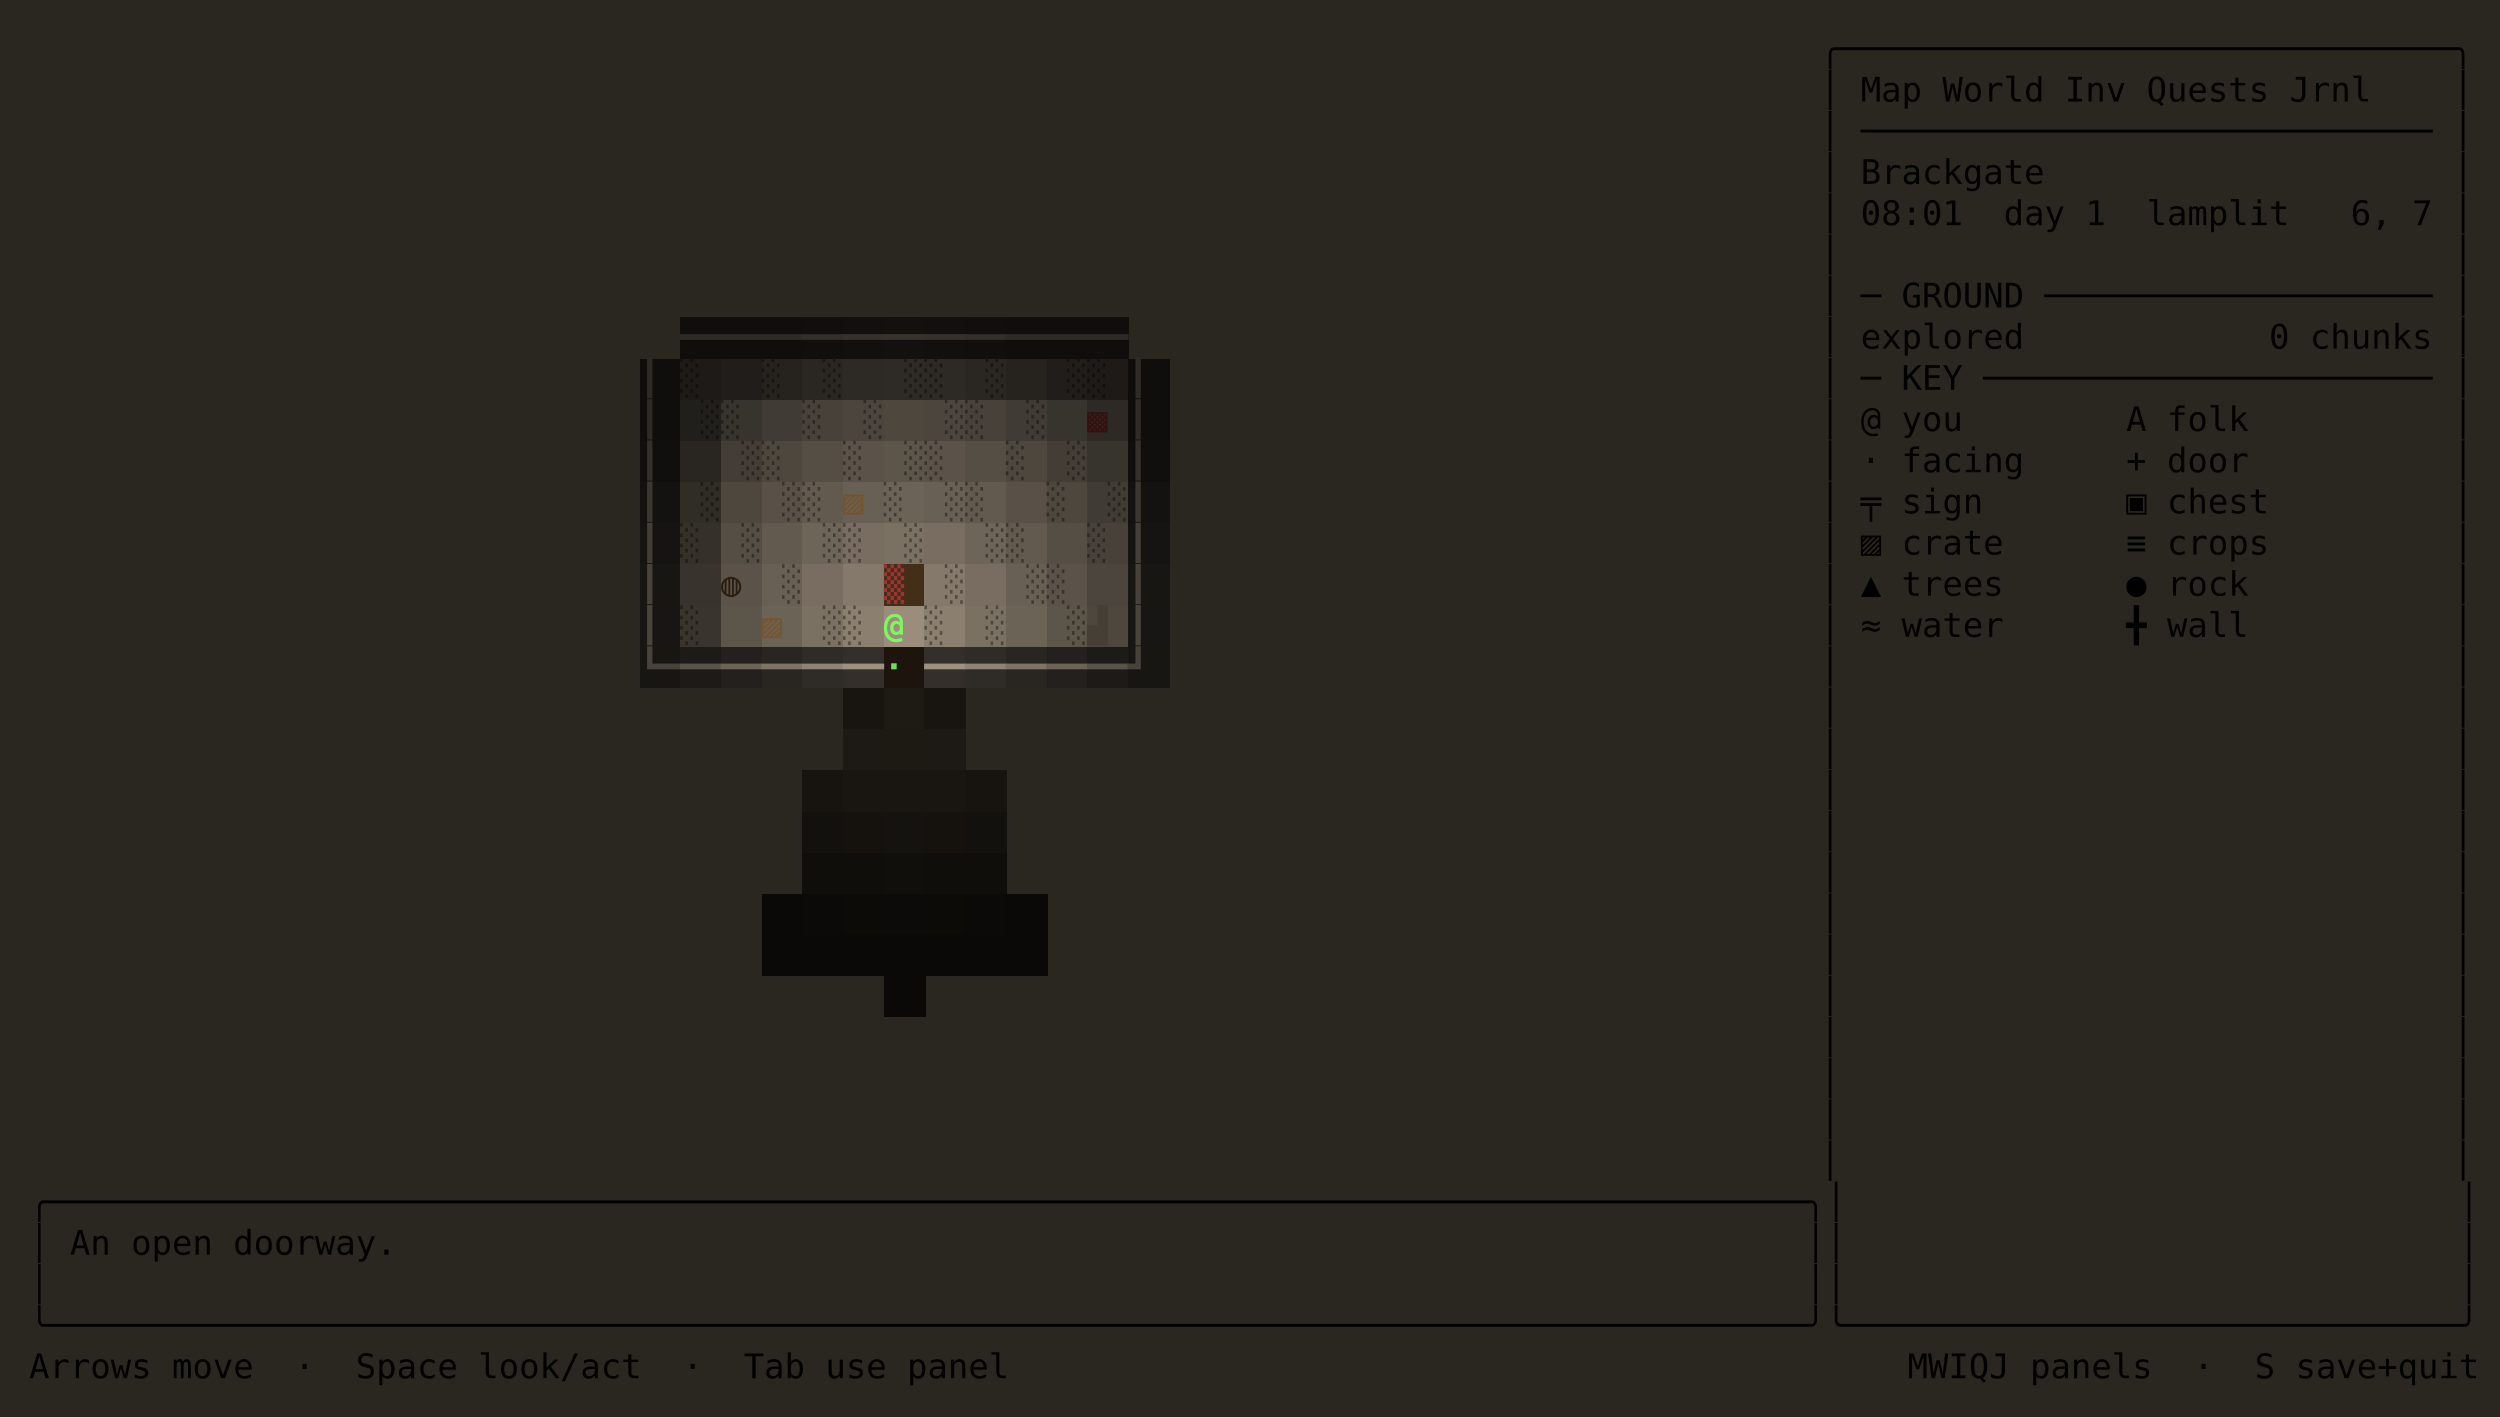
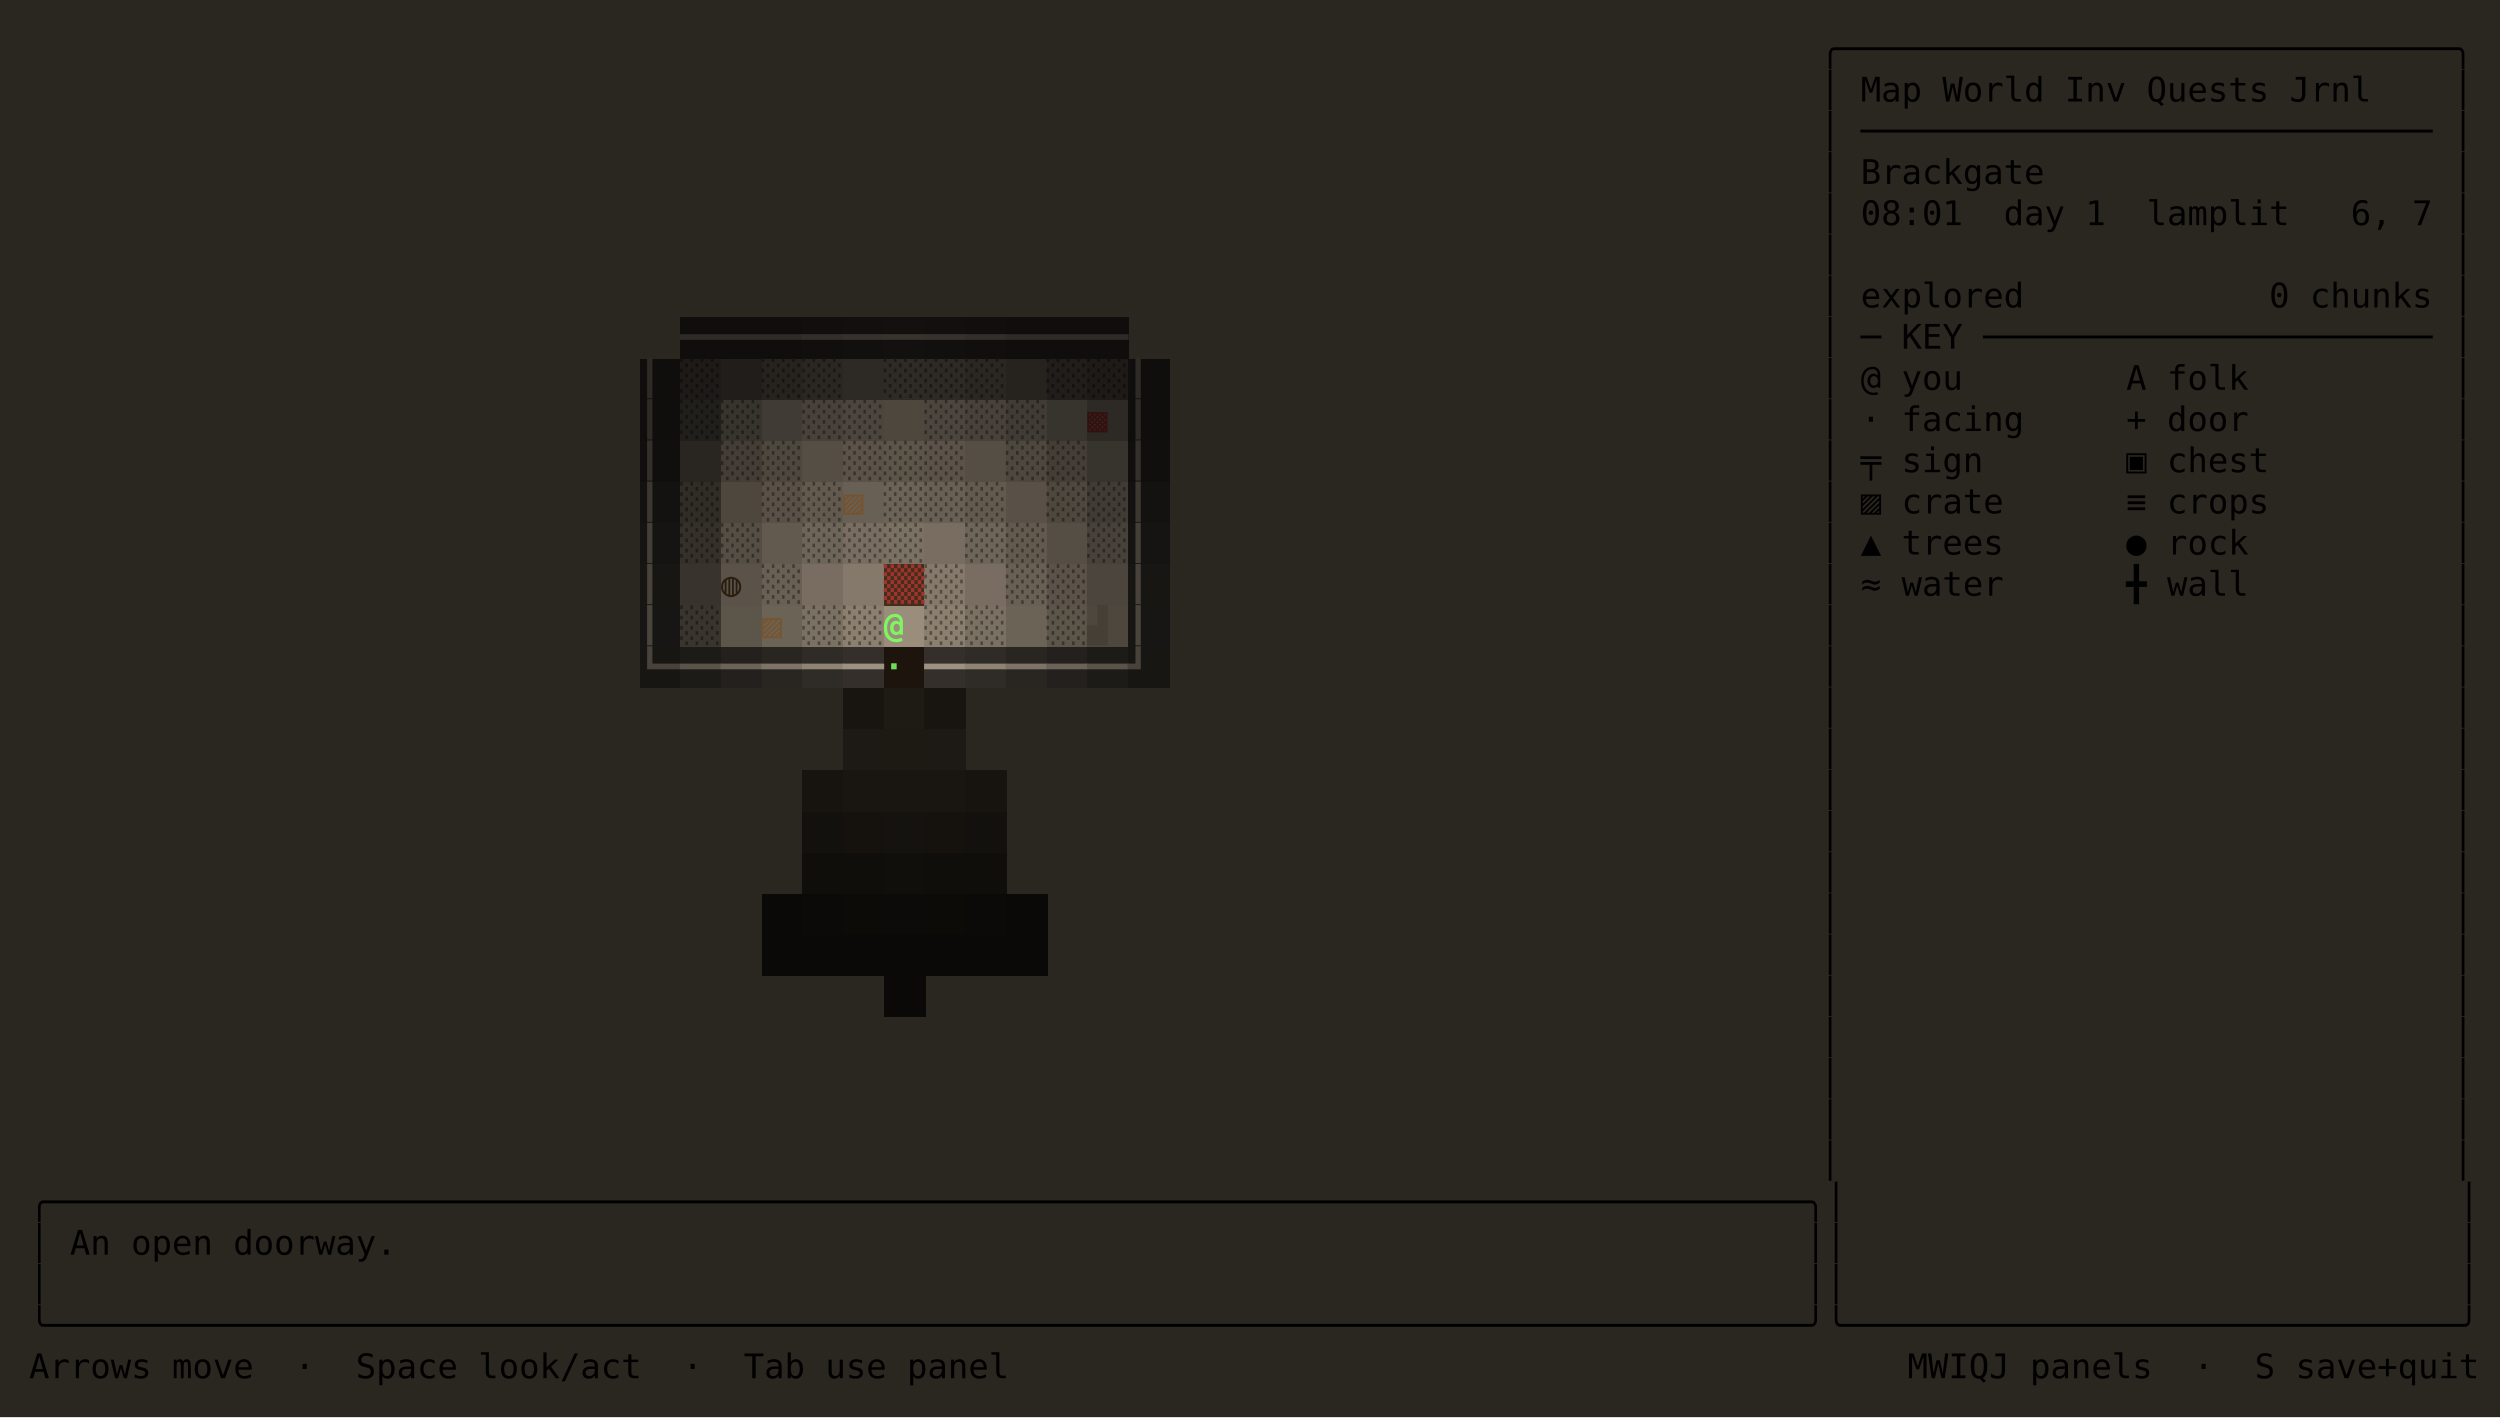
<svg xmlns="http://www.w3.org/2000/svg" width="1032" height="585" viewBox="0 0 1032 585" font-family="ui-monospace, SFMono-Regular, Menlo, Consolas, 'DejaVu Sans Mono', monospace" font-size="14">
  <rect width="1032" height="585" fill="rgb(42,38,32)" />
  <g shape-rendering="crispEdges">
    <rect x="280.80" y="131.00" width="50.90" height="17" fill="rgb(15,14,12)" />
    <rect x="331.20" y="131.00" width="17.30" height="17" fill="rgb(16,15,13)" />
    <rect x="348.00" y="131.00" width="17.30" height="17" fill="rgb(18,16,14)" />
    <rect x="364.80" y="131.00" width="17.30" height="17" fill="rgb(18,17,15)" />
    <rect x="381.60" y="131.00" width="17.30" height="17" fill="rgb(18,16,14)" />
    <rect x="398.40" y="131.00" width="17.30" height="17" fill="rgb(16,15,13)" />
    <rect x="415.20" y="131.00" width="50.90" height="17" fill="rgb(15,14,12)" />
    <rect x="264.00" y="148.00" width="17.30" height="17" fill="rgb(15,14,12)" />
    <rect x="280.80" y="148.00" width="17.30" height="17" fill="rgb(29,26,23)" />
    <rect x="297.60" y="148.00" width="17.30" height="17" fill="rgb(32,29,26)" />
    <rect x="314.40" y="148.00" width="17.30" height="17" fill="rgb(38,35,30)" />
    <rect x="331.20" y="148.00" width="17.30" height="17" fill="rgb(42,39,34)" />
    <rect x="348.00" y="148.00" width="17.30" height="17" fill="rgb(45,41,36)" />
    <rect x="364.80" y="148.00" width="17.30" height="17" fill="rgb(46,42,37)" />
    <rect x="381.60" y="148.00" width="17.30" height="17" fill="rgb(45,41,36)" />
    <rect x="398.40" y="148.00" width="17.30" height="17" fill="rgb(42,39,34)" />
    <rect x="415.20" y="148.00" width="17.30" height="17" fill="rgb(38,35,30)" />
    <rect x="432.00" y="148.00" width="17.30" height="17" fill="rgb(32,29,26)" />
    <rect x="448.80" y="148.00" width="17.30" height="17" fill="rgb(29,26,23)" />
    <rect x="465.60" y="148.00" width="17.30" height="17" fill="rgb(15,14,12)" />
    <rect x="264.00" y="165.00" width="17.30" height="17" fill="rgb(15,14,12)" />
    <rect x="280.80" y="165.00" width="17.30" height="17" fill="rgb(33,31,27)" />
    <rect x="297.60" y="165.00" width="17.30" height="17" fill="rgb(55,51,45)" />
    <rect x="314.40" y="165.00" width="17.30" height="17" fill="rgb(64,59,52)" />
    <rect x="331.20" y="165.00" width="17.30" height="17" fill="rgb(71,65,57)" />
    <rect x="348.00" y="165.00" width="17.30" height="17" fill="rgb(75,69,61)" />
    <rect x="364.80" y="165.00" width="17.30" height="17" fill="rgb(77,71,62)" />
    <rect x="381.60" y="165.00" width="17.30" height="17" fill="rgb(75,69,61)" />
    <rect x="398.40" y="165.00" width="17.30" height="17" fill="rgb(71,65,57)" />
    <rect x="415.20" y="165.00" width="17.30" height="17" fill="rgb(64,59,52)" />
    <rect x="432.00" y="165.00" width="17.30" height="17" fill="rgb(55,51,45)" />
    <rect x="448.80" y="165.00" width="17.30" height="17" fill="rgb(45,41,36)" />
    <rect x="465.60" y="165.00" width="17.30" height="17" fill="rgb(15,14,12)" />
    <rect x="264.00" y="182.00" width="17.30" height="17" fill="rgb(17,15,14)" />
    <rect x="280.80" y="182.00" width="17.30" height="17" fill="rgb(41,38,33)" />
    <rect x="297.60" y="182.00" width="17.30" height="17" fill="rgb(67,61,54)" />
    <rect x="314.40" y="182.00" width="17.30" height="17" fill="rgb(77,71,62)" />
    <rect x="331.20" y="182.00" width="17.30" height="17" fill="rgb(85,78,69)" />
    <rect x="348.00" y="182.00" width="17.30" height="17" fill="rgb(91,83,73)" />
    <rect x="364.80" y="182.00" width="17.30" height="17" fill="rgb(92,85,74)" />
    <rect x="381.60" y="182.00" width="17.30" height="17" fill="rgb(91,83,73)" />
    <rect x="398.40" y="182.00" width="17.30" height="17" fill="rgb(85,78,69)" />
    <rect x="415.20" y="182.00" width="17.30" height="17" fill="rgb(77,71,62)" />
    <rect x="432.00" y="182.00" width="17.30" height="17" fill="rgb(67,61,54)" />
    <rect x="448.80" y="182.00" width="17.30" height="17" fill="rgb(55,51,45)" />
    <rect x="465.60" y="182.00" width="17.30" height="17" fill="rgb(17,15,14)" />
    <rect x="264.00" y="199.00" width="17.30" height="17" fill="rgb(20,18,16)" />
    <rect x="280.80" y="199.00" width="17.30" height="17" fill="rgb(48,44,38)" />
    <rect x="297.60" y="199.00" width="17.30" height="17" fill="rgb(77,71,62)" />
    <rect x="314.40" y="199.00" width="17.30" height="17" fill="rgb(89,81,71)" />
    <rect x="331.20" y="199.00" width="17.30" height="17" fill="rgb(98,90,79)" />
    <rect x="348.00" y="199.00" width="17.30" height="17" fill="rgb(105,96,85)" />
    <rect x="364.80" y="199.00" width="17.30" height="17" fill="rgb(108,99,87)" />
    <rect x="381.60" y="199.00" width="17.30" height="17" fill="rgb(105,96,85)" />
    <rect x="398.40" y="199.00" width="17.30" height="17" fill="rgb(98,90,79)" />
    <rect x="415.20" y="199.00" width="17.30" height="17" fill="rgb(89,81,71)" />
    <rect x="432.00" y="199.00" width="17.30" height="17" fill="rgb(77,71,62)" />
    <rect x="448.80" y="199.00" width="17.30" height="17" fill="rgb(64,59,52)" />
    <rect x="465.60" y="199.00" width="17.30" height="17" fill="rgb(20,18,16)" />
    <rect x="264.00" y="216.00" width="17.30" height="17" fill="rgb(22,20,18)" />
    <rect x="280.80" y="216.00" width="17.30" height="17" fill="rgb(53,48,42)" />
    <rect x="297.60" y="216.00" width="17.30" height="17" fill="rgb(85,78,69)" />
    <rect x="314.40" y="216.00" width="17.30" height="17" fill="rgb(98,90,79)" />
    <rect x="331.20" y="216.00" width="17.30" height="17" fill="rgb(110,101,89)" />
    <rect x="348.00" y="216.00" width="17.30" height="17" fill="rgb(120,109,96)" />
    <rect x="364.80" y="216.00" width="17.30" height="17" fill="rgb(123,113,99)" />
    <rect x="381.60" y="216.00" width="17.30" height="17" fill="rgb(120,109,96)" />
    <rect x="398.40" y="216.00" width="17.30" height="17" fill="rgb(110,101,89)" />
    <rect x="415.20" y="216.00" width="17.30" height="17" fill="rgb(98,90,79)" />
    <rect x="432.00" y="216.00" width="17.30" height="17" fill="rgb(85,78,69)" />
    <rect x="448.80" y="216.00" width="17.30" height="17" fill="rgb(71,65,57)" />
    <rect x="465.60" y="216.00" width="17.30" height="17" fill="rgb(22,20,18)" />
    <rect x="264.00" y="233.00" width="17.30" height="17" fill="rgb(24,22,19)" />
    <rect x="280.80" y="233.00" width="17.30" height="17" fill="rgb(56,51,45)" />
    <rect x="297.60" y="233.00" width="17.30" height="17" fill="rgb(91,83,73)" />
    <rect x="314.40" y="233.00" width="17.30" height="17" fill="rgb(105,96,85)" />
    <rect x="331.20" y="233.00" width="17.30" height="17" fill="rgb(120,109,96)" />
    <rect x="348.00" y="233.00" width="17.30" height="17" fill="rgb(132,121,106)" />
    <rect x="364.80" y="233.00" width="17.30" height="17" fill="rgb(67,46,26)" />
    <rect x="381.60" y="233.00" width="17.30" height="17" fill="rgb(132,121,106)" />
    <rect x="398.40" y="233.00" width="17.30" height="17" fill="rgb(120,109,96)" />
    <rect x="415.20" y="233.00" width="17.30" height="17" fill="rgb(105,96,85)" />
    <rect x="432.00" y="233.00" width="17.30" height="17" fill="rgb(91,83,73)" />
    <rect x="448.80" y="233.00" width="17.30" height="17" fill="rgb(75,69,61)" />
    <rect x="465.60" y="233.00" width="17.30" height="17" fill="rgb(24,22,19)" />
    <rect x="264.00" y="250.00" width="17.30" height="17" fill="rgb(24,22,20)" />
    <rect x="280.80" y="250.00" width="17.30" height="17" fill="rgb(57,53,46)" />
    <rect x="297.60" y="250.00" width="17.30" height="17" fill="rgb(92,85,74)" />
    <rect x="314.40" y="250.00" width="17.30" height="17" fill="rgb(108,99,87)" />
    <rect x="331.20" y="250.00" width="17.30" height="17" fill="rgb(123,113,99)" />
    <rect x="348.00" y="250.00" width="17.30" height="17" fill="rgb(139,127,112)" />
    <rect x="364.80" y="250.00" width="17.30" height="17" fill="rgb(154,141,124)" />
    <rect x="381.60" y="250.00" width="17.30" height="17" fill="rgb(139,127,112)" />
    <rect x="398.40" y="250.00" width="17.30" height="17" fill="rgb(123,113,99)" />
    <rect x="415.20" y="250.00" width="17.30" height="17" fill="rgb(108,99,87)" />
    <rect x="432.00" y="250.00" width="17.30" height="17" fill="rgb(92,85,74)" />
    <rect x="448.80" y="250.00" width="17.30" height="17" fill="rgb(77,71,62)" />
    <rect x="465.60" y="250.00" width="17.30" height="17" fill="rgb(24,22,20)" />
    <rect x="264.00" y="267.00" width="17.30" height="17" fill="rgb(24,22,19)" />
    <rect x="280.80" y="267.00" width="17.30" height="17" fill="rgb(29,27,24)" />
    <rect x="297.60" y="267.00" width="17.30" height="17" fill="rgb(35,32,29)" />
    <rect x="314.40" y="267.00" width="17.30" height="17" fill="rgb(41,38,34)" />
    <rect x="331.20" y="267.00" width="17.30" height="17" fill="rgb(47,43,38)" />
    <rect x="348.00" y="267.00" width="17.30" height="17" fill="rgb(52,47,42)" />
    <rect x="364.80" y="267.00" width="17.30" height="17" fill="rgb(28,20,13)" />
    <rect x="381.60" y="267.00" width="17.30" height="17" fill="rgb(52,47,42)" />
    <rect x="398.40" y="267.00" width="17.30" height="17" fill="rgb(47,43,38)" />
    <rect x="415.20" y="267.00" width="17.30" height="17" fill="rgb(41,38,34)" />
    <rect x="432.00" y="267.00" width="17.30" height="17" fill="rgb(35,32,29)" />
    <rect x="448.80" y="267.00" width="17.30" height="17" fill="rgb(29,27,24)" />
    <rect x="465.60" y="267.00" width="17.30" height="17" fill="rgb(24,22,19)" />
    <rect x="348.00" y="284.00" width="17.30" height="17" fill="rgb(24,21,17)" />
    <rect x="364.80" y="284.00" width="17.30" height="17" fill="rgb(30,26,20)" />
    <rect x="381.60" y="284.00" width="17.30" height="17" fill="rgb(24,21,17)" />
    <rect x="348.00" y="301.00" width="17.30" height="17" fill="rgb(29,25,20)" />
    <rect x="364.80" y="301.00" width="17.30" height="17" fill="rgb(29,26,20)" />
    <rect x="381.60" y="301.00" width="17.30" height="17" fill="rgb(29,25,20)" />
    <rect x="331.20" y="318.00" width="17.30" height="17" fill="rgb(23,20,16)" />
    <rect x="348.00" y="318.00" width="50.90" height="17" fill="rgb(25,22,17)" />
    <rect x="398.40" y="318.00" width="17.30" height="17" fill="rgb(23,20,16)" />
    <rect x="331.20" y="335.00" width="17.30" height="17" fill="rgb(19,17,13)" />
    <rect x="348.00" y="335.00" width="17.30" height="17" fill="rgb(21,18,14)" />
    <rect x="364.80" y="335.00" width="17.30" height="17" fill="rgb(21,19,15)" />
    <rect x="381.60" y="335.00" width="17.30" height="17" fill="rgb(21,18,14)" />
    <rect x="398.40" y="335.00" width="17.30" height="17" fill="rgb(19,17,13)" />
    <rect x="331.20" y="352.00" width="17.30" height="17" fill="rgb(15,14,11)" />
    <rect x="348.00" y="352.00" width="17.30" height="17" fill="rgb(16,14,11)" />
    <rect x="364.80" y="352.00" width="17.30" height="17" fill="rgb(17,15,12)" />
    <rect x="381.60" y="352.00" width="17.30" height="17" fill="rgb(16,14,11)" />
    <rect x="398.40" y="352.00" width="17.30" height="17" fill="rgb(15,14,11)" />
    <rect x="314.40" y="369.00" width="17.30" height="17" fill="rgb(11,9,7)" />
    <rect x="331.20" y="369.00" width="17.30" height="17" fill="rgb(11,10,8)" />
    <rect x="348.00" y="369.00" width="17.30" height="17" fill="rgb(12,11,8)" />
    <rect x="364.80" y="369.00" width="17.30" height="17" fill="rgb(13,11,9)" />
    <rect x="381.60" y="369.00" width="17.30" height="17" fill="rgb(12,11,8)" />
    <rect x="398.40" y="369.00" width="17.30" height="17" fill="rgb(11,10,8)" />
    <rect x="415.20" y="369.00" width="17.30" height="17" fill="rgb(11,9,7)" />
    <rect x="314.40" y="386.00" width="118.10" height="17" fill="rgb(11,9,7)" />
    <rect x="364.80" y="403.00" width="17.30" height="17" fill="rgb(11,9,7)" />
  </g>
  <g xml:space="preserve">
    <text x="734.40" y="24.92" textLength="285.60" lengthAdjust="spacingAndGlyphs">  ╭──────────────────────────────╮</text>
    <text x="734.40" y="41.92" textLength="285.60" lengthAdjust="spacingAndGlyphs">  │ Map World Inv Quests Jrnl    │</text>
    <text x="734.40" y="58.92" textLength="285.60" lengthAdjust="spacingAndGlyphs">  │ ──────────────────────────── │</text>
    <text x="734.40" y="75.92" textLength="285.60" lengthAdjust="spacingAndGlyphs">  │ Brackgate                    │</text>
    <text x="734.40" y="92.92" textLength="285.60" lengthAdjust="spacingAndGlyphs">  │ 08:01  day 1  lamplit   6, 7 │</text>
    <text x="734.40" y="109.92" textLength="285.60" lengthAdjust="spacingAndGlyphs">  │                              │</text>
-     <text x="734.40" y="126.92" textLength="285.60" lengthAdjust="spacingAndGlyphs">  │ ─ GROUND ─────────────────── │</text>
+     <text x="734.40" y="126.92" textLength="285.60" lengthAdjust="spacingAndGlyphs">  │ explored            0 chunks │</text>
    <text x="280.80" y="143.92" textLength="50.40" lengthAdjust="spacingAndGlyphs" fill="rgb(46,42,38)" font-weight="bold">━━━━━━</text>
    <text x="331.20" y="143.92" textLength="16.80" lengthAdjust="spacingAndGlyphs" fill="rgb(50,46,41)" font-weight="bold">━━</text>
    <text x="348.00" y="143.92" textLength="16.80" lengthAdjust="spacingAndGlyphs" fill="rgb(54,49,44)" font-weight="bold">━━</text>
    <text x="364.80" y="143.92" textLength="16.80" lengthAdjust="spacingAndGlyphs" fill="rgb(55,51,45)" font-weight="bold">━━</text>
    <text x="381.60" y="143.92" textLength="16.80" lengthAdjust="spacingAndGlyphs" fill="rgb(54,49,44)" font-weight="bold">━━</text>
    <text x="398.40" y="143.92" textLength="16.80" lengthAdjust="spacingAndGlyphs" fill="rgb(50,46,41)" font-weight="bold">━━</text>
    <text x="415.20" y="143.92" textLength="50.40" lengthAdjust="spacingAndGlyphs" fill="rgb(46,42,38)" font-weight="bold">━━━━━━</text>
-     <text x="734.40" y="143.92" textLength="285.60" lengthAdjust="spacingAndGlyphs">  │ explored            0 chunks │</text>
+     <text x="734.40" y="143.92" textLength="285.60" lengthAdjust="spacingAndGlyphs">  │ ─ KEY ────────────────────── │</text>
    <text x="264.00" y="160.92" textLength="16.80" lengthAdjust="spacingAndGlyphs" fill="rgb(46,42,38)" font-weight="bold">┃ </text>
-     <text x="280.80" y="160.92" textLength="16.80" lengthAdjust="spacingAndGlyphs" fill="rgb(18,16,14)">░ </text>
-     <text x="314.40" y="160.92" textLength="16.80" lengthAdjust="spacingAndGlyphs" fill="rgb(23,21,18)">░ </text>
-     <text x="331.20" y="160.92" textLength="16.80" lengthAdjust="spacingAndGlyphs" fill="rgb(26,24,20)"> ░</text>
-     <text x="364.80" y="160.92" textLength="16.80" lengthAdjust="spacingAndGlyphs" fill="rgb(28,26,22)"> ░</text>
-     <text x="381.60" y="160.92" textLength="16.80" lengthAdjust="spacingAndGlyphs" fill="rgb(27,25,22)">░ </text>
-     <text x="398.40" y="160.92" textLength="16.80" lengthAdjust="spacingAndGlyphs" fill="rgb(26,24,20)"> ░</text>
-     <text x="432.00" y="160.92" textLength="16.80" lengthAdjust="spacingAndGlyphs" fill="rgb(20,18,15)"> ░</text>
-     <text x="448.80" y="160.92" textLength="16.80" lengthAdjust="spacingAndGlyphs" fill="rgb(18,16,14)">░ </text>
+     <text x="280.80" y="160.92" textLength="16.80" lengthAdjust="spacingAndGlyphs" fill="rgb(18,16,14)">░░</text>
+     <text x="314.40" y="160.92" textLength="16.80" lengthAdjust="spacingAndGlyphs" fill="rgb(23,21,18)">░░</text>
+     <text x="331.20" y="160.92" textLength="16.80" lengthAdjust="spacingAndGlyphs" fill="rgb(26,24,20)">░░</text>
+     <text x="364.80" y="160.92" textLength="16.80" lengthAdjust="spacingAndGlyphs" fill="rgb(28,26,22)">░░</text>
+     <text x="381.60" y="160.92" textLength="16.80" lengthAdjust="spacingAndGlyphs" fill="rgb(27,25,22)">░░</text>
+     <text x="398.40" y="160.92" textLength="16.80" lengthAdjust="spacingAndGlyphs" fill="rgb(26,24,20)">░░</text>
+     <text x="432.00" y="160.92" textLength="16.80" lengthAdjust="spacingAndGlyphs" fill="rgb(20,18,15)">░░</text>
+     <text x="448.80" y="160.92" textLength="16.80" lengthAdjust="spacingAndGlyphs" fill="rgb(18,16,14)">░░</text>
    <text x="465.60" y="160.92" textLength="16.80" lengthAdjust="spacingAndGlyphs" fill="rgb(46,42,38)" font-weight="bold">┃ </text>
-     <text x="734.40" y="160.92" textLength="285.60" lengthAdjust="spacingAndGlyphs">  │ ─ KEY ────────────────────── │</text>
+     <text x="734.40" y="160.92" textLength="285.60" lengthAdjust="spacingAndGlyphs">  │ @ you        A folk          │</text>
    <text x="264.00" y="177.92" textLength="16.80" lengthAdjust="spacingAndGlyphs" fill="rgb(46,42,38)" font-weight="bold">┃ </text>
-     <text x="280.80" y="177.92" textLength="16.80" lengthAdjust="spacingAndGlyphs" fill="rgb(21,19,16)"> ░</text>
-     <text x="297.60" y="177.92" textLength="16.80" lengthAdjust="spacingAndGlyphs" fill="rgb(34,31,27)">░ </text>
-     <text x="331.20" y="177.92" textLength="16.80" lengthAdjust="spacingAndGlyphs" fill="rgb(44,40,35)">░ </text>
-     <text x="348.00" y="177.92" textLength="16.80" lengthAdjust="spacingAndGlyphs" fill="rgb(47,43,37)"> ░</text>
-     <text x="381.60" y="177.92" textLength="16.80" lengthAdjust="spacingAndGlyphs" fill="rgb(47,43,37)"> ░</text>
-     <text x="398.40" y="177.92" textLength="16.80" lengthAdjust="spacingAndGlyphs" fill="rgb(44,40,35)">░ </text>
-     <text x="415.20" y="177.92" textLength="16.80" lengthAdjust="spacingAndGlyphs" fill="rgb(40,36,31)"> ░</text>
+     <text x="280.80" y="177.92" textLength="16.80" lengthAdjust="spacingAndGlyphs" fill="rgb(21,19,16)">░░</text>
+     <text x="297.60" y="177.92" textLength="16.80" lengthAdjust="spacingAndGlyphs" fill="rgb(34,31,27)">░░</text>
+     <text x="331.20" y="177.92" textLength="16.80" lengthAdjust="spacingAndGlyphs" fill="rgb(44,40,35)">░░</text>
+     <text x="348.00" y="177.92" textLength="16.80" lengthAdjust="spacingAndGlyphs" fill="rgb(47,43,37)">░░</text>
+     <text x="381.60" y="177.92" textLength="16.80" lengthAdjust="spacingAndGlyphs" fill="rgb(47,43,37)">░░</text>
+     <text x="398.40" y="177.92" textLength="16.80" lengthAdjust="spacingAndGlyphs" fill="rgb(44,40,35)">░░</text>
+     <text x="415.20" y="177.92" textLength="16.80" lengthAdjust="spacingAndGlyphs" fill="rgb(40,36,31)">░░</text>
    <text x="448.80" y="177.92" textLength="16.80" lengthAdjust="spacingAndGlyphs" fill="rgb(52,16,15)" font-weight="bold">▩ </text>
    <text x="465.60" y="177.92" textLength="16.80" lengthAdjust="spacingAndGlyphs" fill="rgb(46,42,38)" font-weight="bold">┃ </text>
-     <text x="734.40" y="177.92" textLength="285.60" lengthAdjust="spacingAndGlyphs">  │ @ you        A folk          │</text>
+     <text x="734.40" y="177.92" textLength="285.60" lengthAdjust="spacingAndGlyphs">  │ · facing     + door          │</text>
    <text x="264.00" y="194.92" textLength="16.80" lengthAdjust="spacingAndGlyphs" fill="rgb(51,47,42)" font-weight="bold">┃ </text>
-     <text x="297.60" y="194.92" textLength="16.80" lengthAdjust="spacingAndGlyphs" fill="rgb(41,38,33)"> ░</text>
-     <text x="314.40" y="194.92" textLength="16.80" lengthAdjust="spacingAndGlyphs" fill="rgb(48,44,38)">░ </text>
-     <text x="348.00" y="194.92" textLength="16.80" lengthAdjust="spacingAndGlyphs" fill="rgb(56,51,44)">░ </text>
-     <text x="364.80" y="194.92" textLength="16.80" lengthAdjust="spacingAndGlyphs" fill="rgb(57,52,45)"> ░</text>
-     <text x="381.60" y="194.92" textLength="16.80" lengthAdjust="spacingAndGlyphs" fill="rgb(56,51,44)">░ </text>
-     <text x="415.20" y="194.92" textLength="16.80" lengthAdjust="spacingAndGlyphs" fill="rgb(48,44,38)">░ </text>
-     <text x="432.00" y="194.92" textLength="16.80" lengthAdjust="spacingAndGlyphs" fill="rgb(41,38,33)"> ░</text>
+     <text x="297.60" y="194.92" textLength="16.80" lengthAdjust="spacingAndGlyphs" fill="rgb(41,38,33)">░░</text>
+     <text x="314.40" y="194.92" textLength="16.80" lengthAdjust="spacingAndGlyphs" fill="rgb(48,44,38)">░░</text>
+     <text x="348.00" y="194.92" textLength="16.80" lengthAdjust="spacingAndGlyphs" fill="rgb(56,51,44)">░░</text>
+     <text x="364.80" y="194.92" textLength="16.80" lengthAdjust="spacingAndGlyphs" fill="rgb(57,52,45)">░░</text>
+     <text x="381.60" y="194.92" textLength="16.80" lengthAdjust="spacingAndGlyphs" fill="rgb(56,51,44)">░░</text>
+     <text x="415.20" y="194.92" textLength="16.80" lengthAdjust="spacingAndGlyphs" fill="rgb(48,44,38)">░░</text>
+     <text x="432.00" y="194.92" textLength="16.80" lengthAdjust="spacingAndGlyphs" fill="rgb(41,38,33)">░░</text>
    <text x="465.60" y="194.92" textLength="16.80" lengthAdjust="spacingAndGlyphs" fill="rgb(51,47,42)" font-weight="bold">┃ </text>
-     <text x="734.40" y="194.92" textLength="285.60" lengthAdjust="spacingAndGlyphs">  │ · facing     + door          │</text>
+     <text x="734.40" y="194.92" textLength="285.60" lengthAdjust="spacingAndGlyphs">  │ ╤ sign       ▣ chest         │</text>
    <text x="264.00" y="211.92" textLength="16.80" lengthAdjust="spacingAndGlyphs" fill="rgb(60,56,49)" font-weight="bold">┃ </text>
-     <text x="280.80" y="211.92" textLength="16.80" lengthAdjust="spacingAndGlyphs" fill="rgb(29,27,23)"> ░</text>
-     <text x="314.40" y="211.92" textLength="16.80" lengthAdjust="spacingAndGlyphs" fill="rgb(55,50,43)"> ░</text>
-     <text x="331.20" y="211.92" textLength="16.80" lengthAdjust="spacingAndGlyphs" fill="rgb(61,56,48)">░ </text>
+     <text x="280.80" y="211.92" textLength="16.80" lengthAdjust="spacingAndGlyphs" fill="rgb(29,27,23)">░░</text>
+     <text x="314.40" y="211.92" textLength="16.80" lengthAdjust="spacingAndGlyphs" fill="rgb(55,50,43)">░░</text>
+     <text x="331.20" y="211.92" textLength="16.80" lengthAdjust="spacingAndGlyphs" fill="rgb(61,56,48)">░░</text>
    <text x="348.00" y="211.92" textLength="16.80" lengthAdjust="spacingAndGlyphs" fill="rgb(116,83,47)">▨ </text>
-     <text x="364.80" y="211.92" textLength="16.80" lengthAdjust="spacingAndGlyphs" fill="rgb(66,61,52)">░ </text>
-     <text x="381.60" y="211.92" textLength="16.80" lengthAdjust="spacingAndGlyphs" fill="rgb(65,59,51)"> ░</text>
-     <text x="398.40" y="211.92" textLength="16.80" lengthAdjust="spacingAndGlyphs" fill="rgb(61,56,48)">░ </text>
-     <text x="432.00" y="211.92" textLength="16.80" lengthAdjust="spacingAndGlyphs" fill="rgb(48,44,38)">░ </text>
-     <text x="448.80" y="211.92" textLength="16.80" lengthAdjust="spacingAndGlyphs" fill="rgb(40,36,31)"> ░</text>
+     <text x="364.80" y="211.92" textLength="16.80" lengthAdjust="spacingAndGlyphs" fill="rgb(66,61,52)">░░</text>
+     <text x="381.60" y="211.92" textLength="16.80" lengthAdjust="spacingAndGlyphs" fill="rgb(65,59,51)">░░</text>
+     <text x="398.40" y="211.92" textLength="16.80" lengthAdjust="spacingAndGlyphs" fill="rgb(61,56,48)">░░</text>
+     <text x="432.00" y="211.92" textLength="16.80" lengthAdjust="spacingAndGlyphs" fill="rgb(48,44,38)">░░</text>
+     <text x="448.80" y="211.92" textLength="16.80" lengthAdjust="spacingAndGlyphs" fill="rgb(40,36,31)">░░</text>
    <text x="465.60" y="211.92" textLength="16.80" lengthAdjust="spacingAndGlyphs" fill="rgb(60,56,49)" font-weight="bold">┃ </text>
-     <text x="734.40" y="211.92" textLength="285.60" lengthAdjust="spacingAndGlyphs">  │ ╤ sign       ▣ chest         │</text>
+     <text x="734.40" y="211.92" textLength="285.60" lengthAdjust="spacingAndGlyphs">  │ ▨ crate      ≡ crops         │</text>
    <text x="264.00" y="228.92" textLength="16.80" lengthAdjust="spacingAndGlyphs" fill="rgb(67,62,55)" font-weight="bold">┃ </text>
-     <text x="280.80" y="228.92" textLength="16.80" lengthAdjust="spacingAndGlyphs" fill="rgb(32,30,25)">░ </text>
-     <text x="297.60" y="228.92" textLength="16.80" lengthAdjust="spacingAndGlyphs" fill="rgb(53,48,41)"> ░</text>
-     <text x="331.20" y="228.92" textLength="16.80" lengthAdjust="spacingAndGlyphs" fill="rgb(68,62,54)"> ░</text>
-     <text x="348.00" y="228.92" textLength="16.80" lengthAdjust="spacingAndGlyphs" fill="rgb(74,68,58)">░ </text>
-     <text x="364.80" y="228.92" textLength="16.80" lengthAdjust="spacingAndGlyphs" fill="rgb(76,70,60)"> ░</text>
-     <text x="398.40" y="228.92" textLength="16.80" lengthAdjust="spacingAndGlyphs" fill="rgb(68,62,54)"> ░</text>
-     <text x="415.20" y="228.92" textLength="16.80" lengthAdjust="spacingAndGlyphs" fill="rgb(61,56,48)">░ </text>
-     <text x="448.80" y="228.92" textLength="16.80" lengthAdjust="spacingAndGlyphs" fill="rgb(44,40,35)">░ </text>
+     <text x="280.80" y="228.92" textLength="16.80" lengthAdjust="spacingAndGlyphs" fill="rgb(32,30,25)">░░</text>
+     <text x="297.60" y="228.92" textLength="16.80" lengthAdjust="spacingAndGlyphs" fill="rgb(53,48,41)">░░</text>
+     <text x="331.20" y="228.92" textLength="16.80" lengthAdjust="spacingAndGlyphs" fill="rgb(68,62,54)">░░</text>
+     <text x="348.00" y="228.92" textLength="16.80" lengthAdjust="spacingAndGlyphs" fill="rgb(74,68,58)">░░</text>
+     <text x="364.80" y="228.92" textLength="16.80" lengthAdjust="spacingAndGlyphs" fill="rgb(76,70,60)">░░</text>
+     <text x="398.40" y="228.92" textLength="16.80" lengthAdjust="spacingAndGlyphs" fill="rgb(68,62,54)">░░</text>
+     <text x="415.20" y="228.92" textLength="16.80" lengthAdjust="spacingAndGlyphs" fill="rgb(61,56,48)">░░</text>
+     <text x="448.80" y="228.92" textLength="16.80" lengthAdjust="spacingAndGlyphs" fill="rgb(44,40,35)">░░</text>
    <text x="465.60" y="228.92" textLength="16.80" lengthAdjust="spacingAndGlyphs" fill="rgb(67,62,55)" font-weight="bold">┃ </text>
-     <text x="734.40" y="228.92" textLength="285.60" lengthAdjust="spacingAndGlyphs">  │ ▨ crate      ≡ crops         │</text>
+     <text x="734.40" y="228.92" textLength="285.60" lengthAdjust="spacingAndGlyphs">  │ ▲ trees      ● rock          │</text>
    <text x="264.00" y="245.92" textLength="16.80" lengthAdjust="spacingAndGlyphs" fill="rgb(72,66,59)" font-weight="bold">┃ </text>
    <text x="297.60" y="245.92" textLength="16.80" lengthAdjust="spacingAndGlyphs" fill="rgb(43,30,17)">◍ </text>
-     <text x="314.40" y="245.92" textLength="16.80" lengthAdjust="spacingAndGlyphs" fill="rgb(65,59,51)"> ░</text>
-     <text x="364.80" y="245.92" textLength="16.80" lengthAdjust="spacingAndGlyphs" fill="rgb(160,50,47)">▒ </text>
-     <text x="381.60" y="245.92" textLength="16.80" lengthAdjust="spacingAndGlyphs" fill="rgb(82,75,64)"> ░</text>
-     <text x="415.20" y="245.92" textLength="16.80" lengthAdjust="spacingAndGlyphs" fill="rgb(65,59,51)"> ░</text>
-     <text x="432.00" y="245.92" textLength="16.80" lengthAdjust="spacingAndGlyphs" fill="rgb(56,51,44)">░ </text>
+     <text x="314.40" y="245.92" textLength="16.80" lengthAdjust="spacingAndGlyphs" fill="rgb(65,59,51)">░░</text>
+     <text x="364.80" y="245.92" textLength="16.80" lengthAdjust="spacingAndGlyphs" fill="rgb(160,50,47)">▒▒</text>
+     <text x="381.60" y="245.92" textLength="16.80" lengthAdjust="spacingAndGlyphs" fill="rgb(82,75,64)">░░</text>
+     <text x="415.20" y="245.92" textLength="16.80" lengthAdjust="spacingAndGlyphs" fill="rgb(65,59,51)">░░</text>
+     <text x="432.00" y="245.92" textLength="16.80" lengthAdjust="spacingAndGlyphs" fill="rgb(56,51,44)">░░</text>
    <text x="465.60" y="245.92" textLength="16.80" lengthAdjust="spacingAndGlyphs" fill="rgb(72,66,59)" font-weight="bold">┃ </text>
-     <text x="734.40" y="245.92" textLength="285.60" lengthAdjust="spacingAndGlyphs">  │ ▲ trees      ● rock          │</text>
+     <text x="734.40" y="245.92" textLength="285.60" lengthAdjust="spacingAndGlyphs">  │ ≈ water      ╋ wall          │</text>
    <text x="264.00" y="262.92" textLength="16.80" lengthAdjust="spacingAndGlyphs" fill="rgb(73,68,60)" font-weight="bold">┃ </text>
-     <text x="280.80" y="262.92" textLength="16.80" lengthAdjust="spacingAndGlyphs" fill="rgb(35,32,28)">░ </text>
+     <text x="280.80" y="262.92" textLength="16.80" lengthAdjust="spacingAndGlyphs" fill="rgb(35,32,28)">░░</text>
    <text x="314.40" y="262.92" textLength="16.80" lengthAdjust="spacingAndGlyphs" fill="rgb(118,85,48)">▨ </text>
-     <text x="331.20" y="262.92" textLength="16.80" lengthAdjust="spacingAndGlyphs" fill="rgb(76,70,60)"> ░</text>
-     <text x="348.00" y="262.92" textLength="16.80" lengthAdjust="spacingAndGlyphs" fill="rgb(85,78,67)">░ </text>
+     <text x="331.20" y="262.92" textLength="16.80" lengthAdjust="spacingAndGlyphs" fill="rgb(76,70,60)">░░</text>
+     <text x="348.00" y="262.92" textLength="16.80" lengthAdjust="spacingAndGlyphs" fill="rgb(85,78,67)">░░</text>
    <text x="364.80" y="262.92" textLength="16.80" lengthAdjust="spacingAndGlyphs" fill="rgb(127,245,96)" font-weight="bold">@ </text>
-     <text x="381.60" y="262.92" textLength="16.80" lengthAdjust="spacingAndGlyphs" fill="rgb(85,78,67)">░ </text>
-     <text x="398.40" y="262.92" textLength="16.80" lengthAdjust="spacingAndGlyphs" fill="rgb(76,70,60)"> ░</text>
-     <text x="432.00" y="262.92" textLength="16.80" lengthAdjust="spacingAndGlyphs" fill="rgb(57,52,45)"> ░</text>
+     <text x="381.60" y="262.92" textLength="16.80" lengthAdjust="spacingAndGlyphs" fill="rgb(85,78,67)">░░</text>
+     <text x="398.40" y="262.92" textLength="16.80" lengthAdjust="spacingAndGlyphs" fill="rgb(76,70,60)">░░</text>
+     <text x="432.00" y="262.92" textLength="16.80" lengthAdjust="spacingAndGlyphs" fill="rgb(57,52,45)">░░</text>
    <text x="448.80" y="262.92" textLength="16.80" lengthAdjust="spacingAndGlyphs" fill="rgb(69,63,54)" font-weight="bold">▟ </text>
    <text x="465.60" y="262.92" textLength="16.80" lengthAdjust="spacingAndGlyphs" fill="rgb(73,68,60)" font-weight="bold">┃ </text>
-     <text x="734.40" y="262.92" textLength="285.60" lengthAdjust="spacingAndGlyphs">  │ ≈ water      ╋ wall          │</text>
+     <text x="734.40" y="262.92" textLength="285.60" lengthAdjust="spacingAndGlyphs">  │                              │</text>
    <text x="264.00" y="279.92" textLength="16.80" lengthAdjust="spacingAndGlyphs" fill="rgb(72,66,59)" font-weight="bold">┗━</text>
    <text x="280.80" y="279.92" textLength="16.80" lengthAdjust="spacingAndGlyphs" fill="rgb(90,83,74)" font-weight="bold">━━</text>
    <text x="297.60" y="279.92" textLength="16.80" lengthAdjust="spacingAndGlyphs" fill="rgb(108,99,88)" font-weight="bold">━━</text>
    <text x="314.40" y="279.92" textLength="16.80" lengthAdjust="spacingAndGlyphs" fill="rgb(125,116,103)" font-weight="bold">━━</text>
    <text x="331.20" y="279.92" textLength="16.80" lengthAdjust="spacingAndGlyphs" fill="rgb(142,131,116)" font-weight="bold">━━</text>
    <text x="348.00" y="279.92" textLength="16.80" lengthAdjust="spacingAndGlyphs" fill="rgb(157,145,129)" font-weight="bold">━━</text>
    <text x="364.80" y="279.92" textLength="16.80" lengthAdjust="spacingAndGlyphs" fill="rgb(114,220,86)" font-weight="bold">· </text>
    <text x="381.60" y="279.92" textLength="16.80" lengthAdjust="spacingAndGlyphs" fill="rgb(157,145,129)" font-weight="bold">━━</text>
    <text x="398.40" y="279.92" textLength="16.80" lengthAdjust="spacingAndGlyphs" fill="rgb(142,131,116)" font-weight="bold">━━</text>
    <text x="415.20" y="279.92" textLength="16.80" lengthAdjust="spacingAndGlyphs" fill="rgb(125,116,103)" font-weight="bold">━━</text>
    <text x="432.00" y="279.92" textLength="16.80" lengthAdjust="spacingAndGlyphs" fill="rgb(108,99,88)" font-weight="bold">━━</text>
    <text x="448.80" y="279.92" textLength="16.80" lengthAdjust="spacingAndGlyphs" fill="rgb(90,83,74)" font-weight="bold">━━</text>
    <text x="465.60" y="279.92" textLength="16.80" lengthAdjust="spacingAndGlyphs" fill="rgb(72,66,59)" font-weight="bold">┛ </text>
    <text x="734.40" y="279.92" textLength="285.60" lengthAdjust="spacingAndGlyphs">  │                              │</text>
    <text x="734.40" y="296.92" textLength="285.60" lengthAdjust="spacingAndGlyphs">  │                              │</text>
    <text x="734.40" y="313.92" textLength="285.60" lengthAdjust="spacingAndGlyphs">  │                              │</text>
    <text x="734.40" y="330.92" textLength="285.60" lengthAdjust="spacingAndGlyphs">  │                              │</text>
    <text x="734.40" y="347.92" textLength="285.60" lengthAdjust="spacingAndGlyphs">  │                              │</text>
    <text x="734.40" y="364.92" textLength="285.60" lengthAdjust="spacingAndGlyphs">  │                              │</text>
    <text x="734.40" y="381.92" textLength="285.60" lengthAdjust="spacingAndGlyphs">  │                              │</text>
    <text x="734.40" y="398.92" textLength="285.60" lengthAdjust="spacingAndGlyphs">  │                              │</text>
    <text x="734.40" y="415.92" textLength="285.60" lengthAdjust="spacingAndGlyphs">  │                              │</text>
    <text x="734.40" y="432.92" textLength="285.60" lengthAdjust="spacingAndGlyphs">  │                              │</text>
    <text x="734.40" y="449.92" textLength="285.60" lengthAdjust="spacingAndGlyphs">  │                              │</text>
    <text x="734.40" y="466.92" textLength="285.60" lengthAdjust="spacingAndGlyphs">  │                              │</text>
    <text x="734.40" y="483.92" textLength="285.60" lengthAdjust="spacingAndGlyphs">  │                              │</text>
    <text x="12.00" y="500.92" textLength="1008.00" lengthAdjust="spacingAndGlyphs">╭──────────────────────────────────────────────────────────────────────────────────────╮│                              │</text>
    <text x="12.00" y="517.92" textLength="1008.00" lengthAdjust="spacingAndGlyphs">│ An open doorway.                                                                     ││                              │</text>
    <text x="12.00" y="534.92" textLength="1008.00" lengthAdjust="spacingAndGlyphs">│                                                                                      ││                              │</text>
    <text x="12.00" y="551.92" textLength="1008.00" lengthAdjust="spacingAndGlyphs">╰──────────────────────────────────────────────────────────────────────────────────────╯╰──────────────────────────────╯</text>
    <text x="12.00" y="568.92" textLength="1008.00" lengthAdjust="spacingAndGlyphs">Arrows move  ·  Space look/act  ·  Tab use panel                                            MWIQJ panels  ·  S save+quit</text>
  </g>
</svg>
